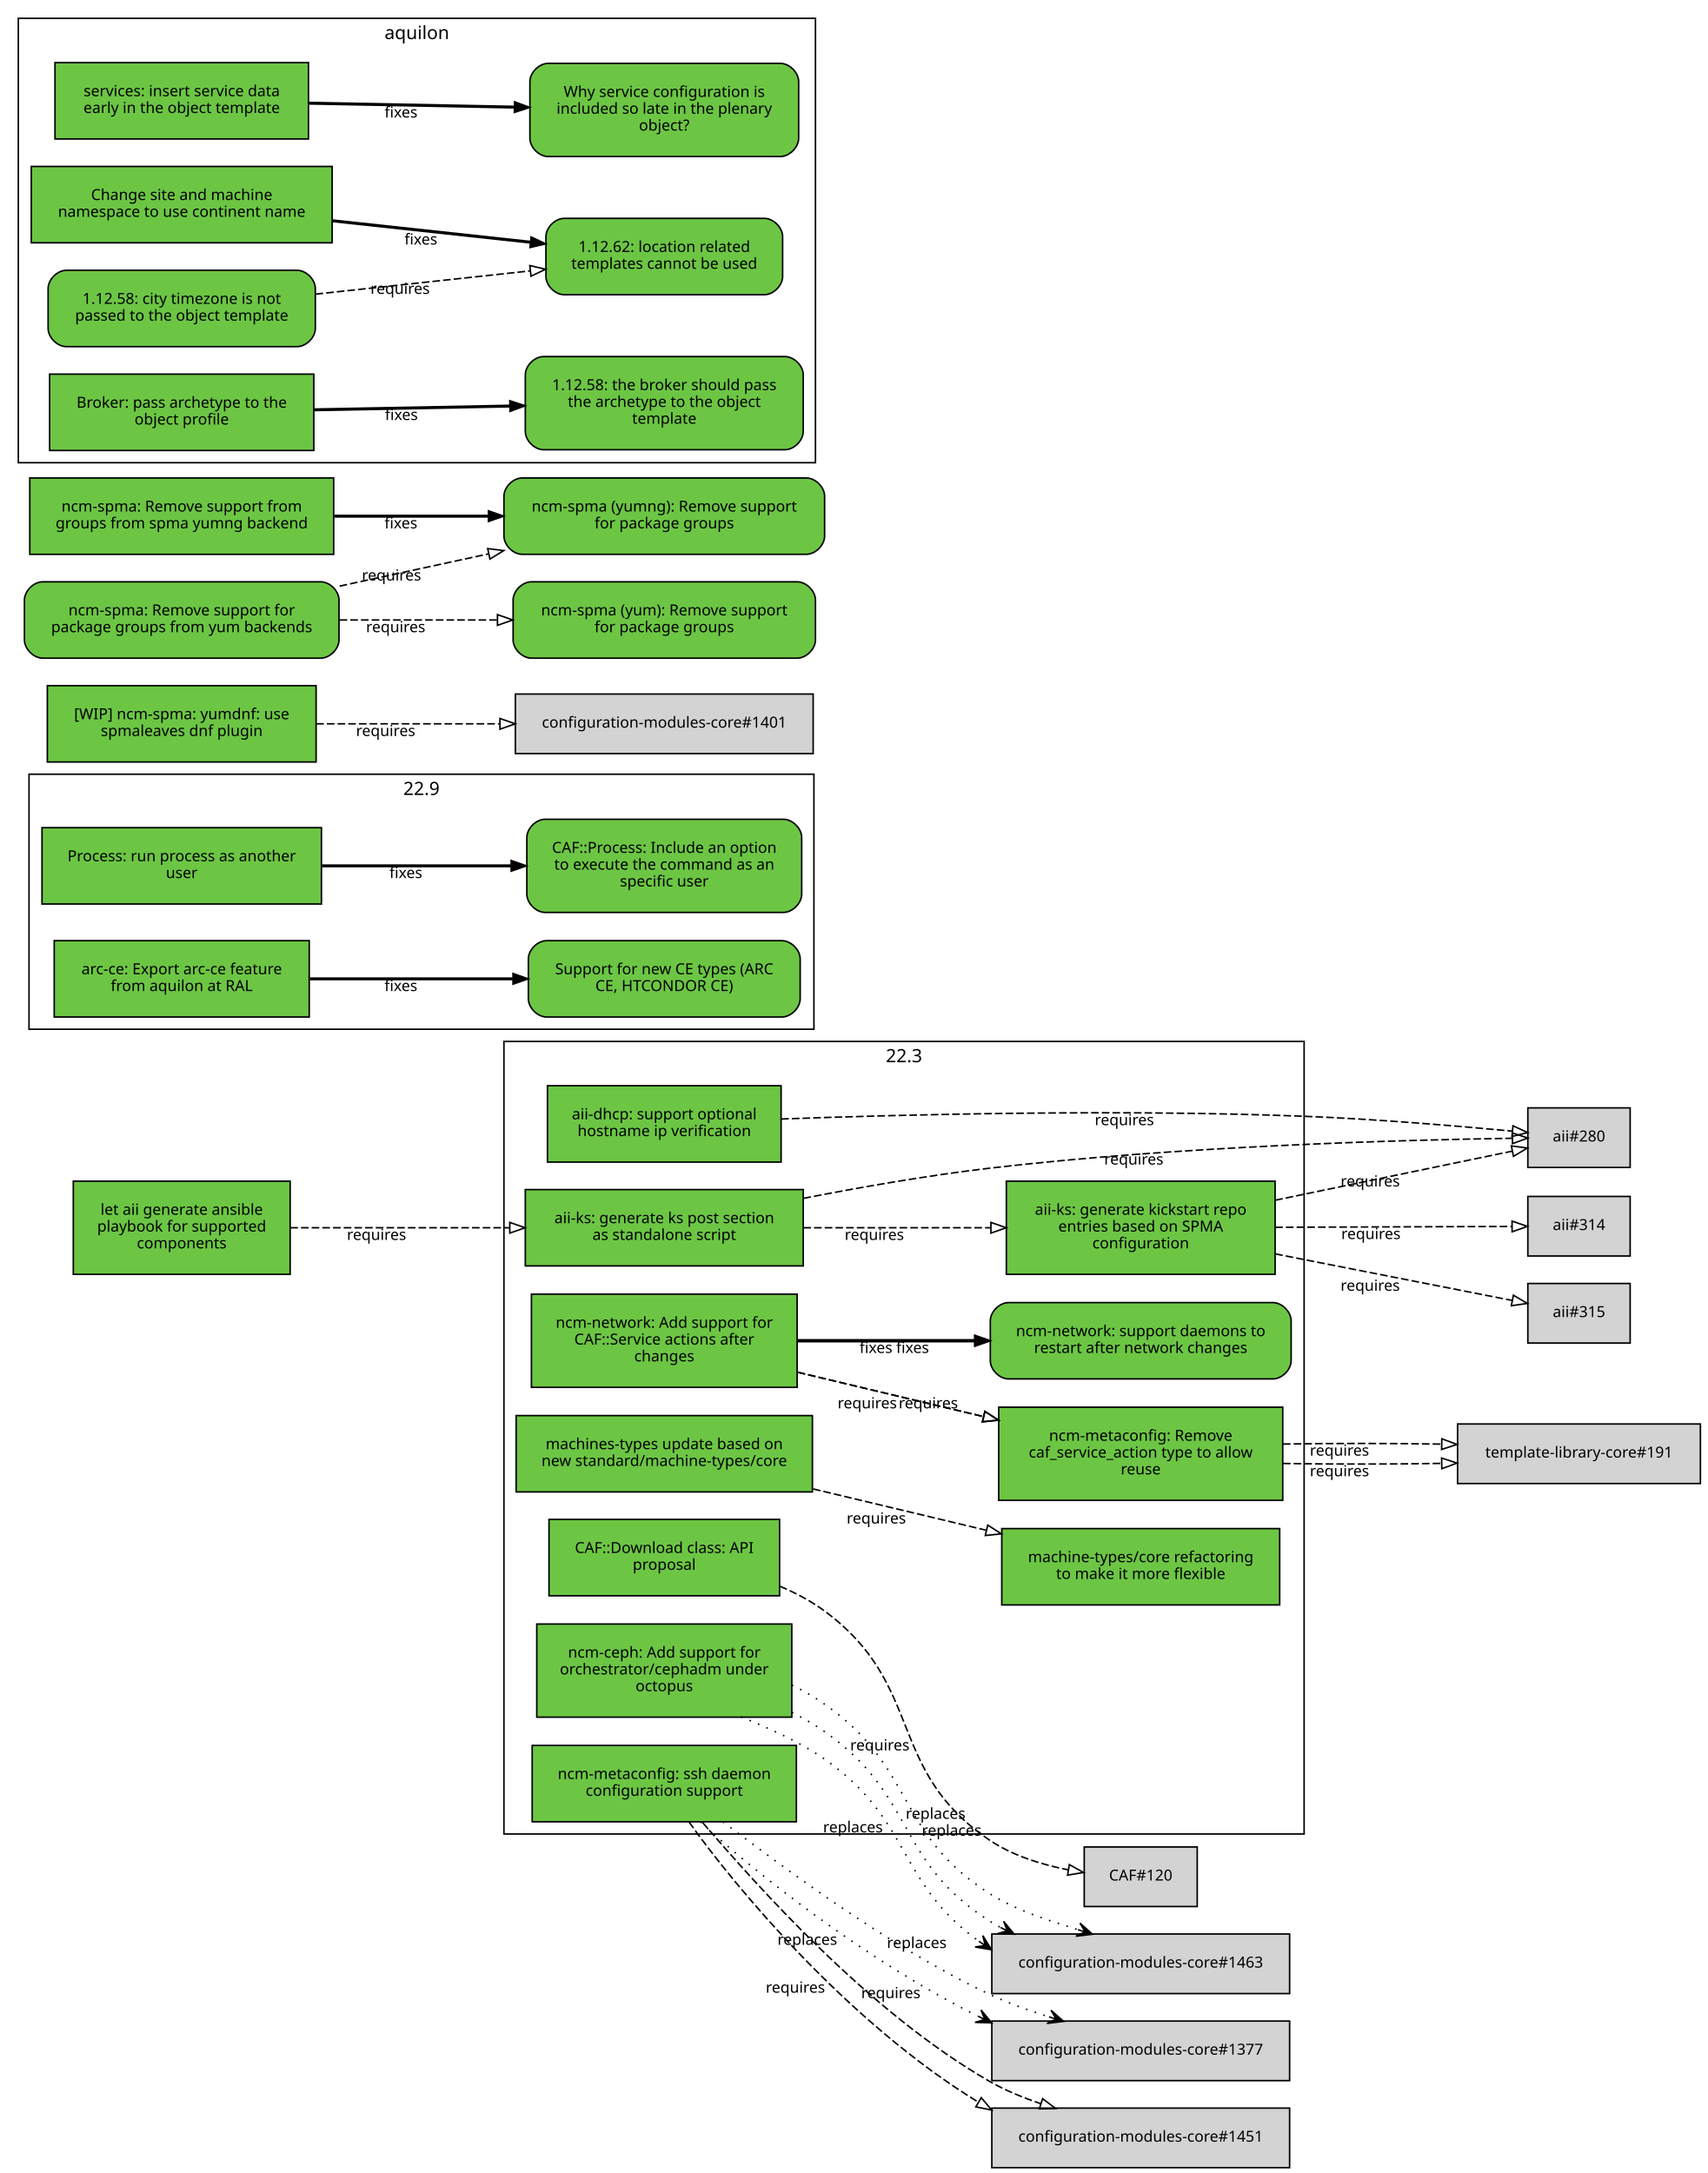
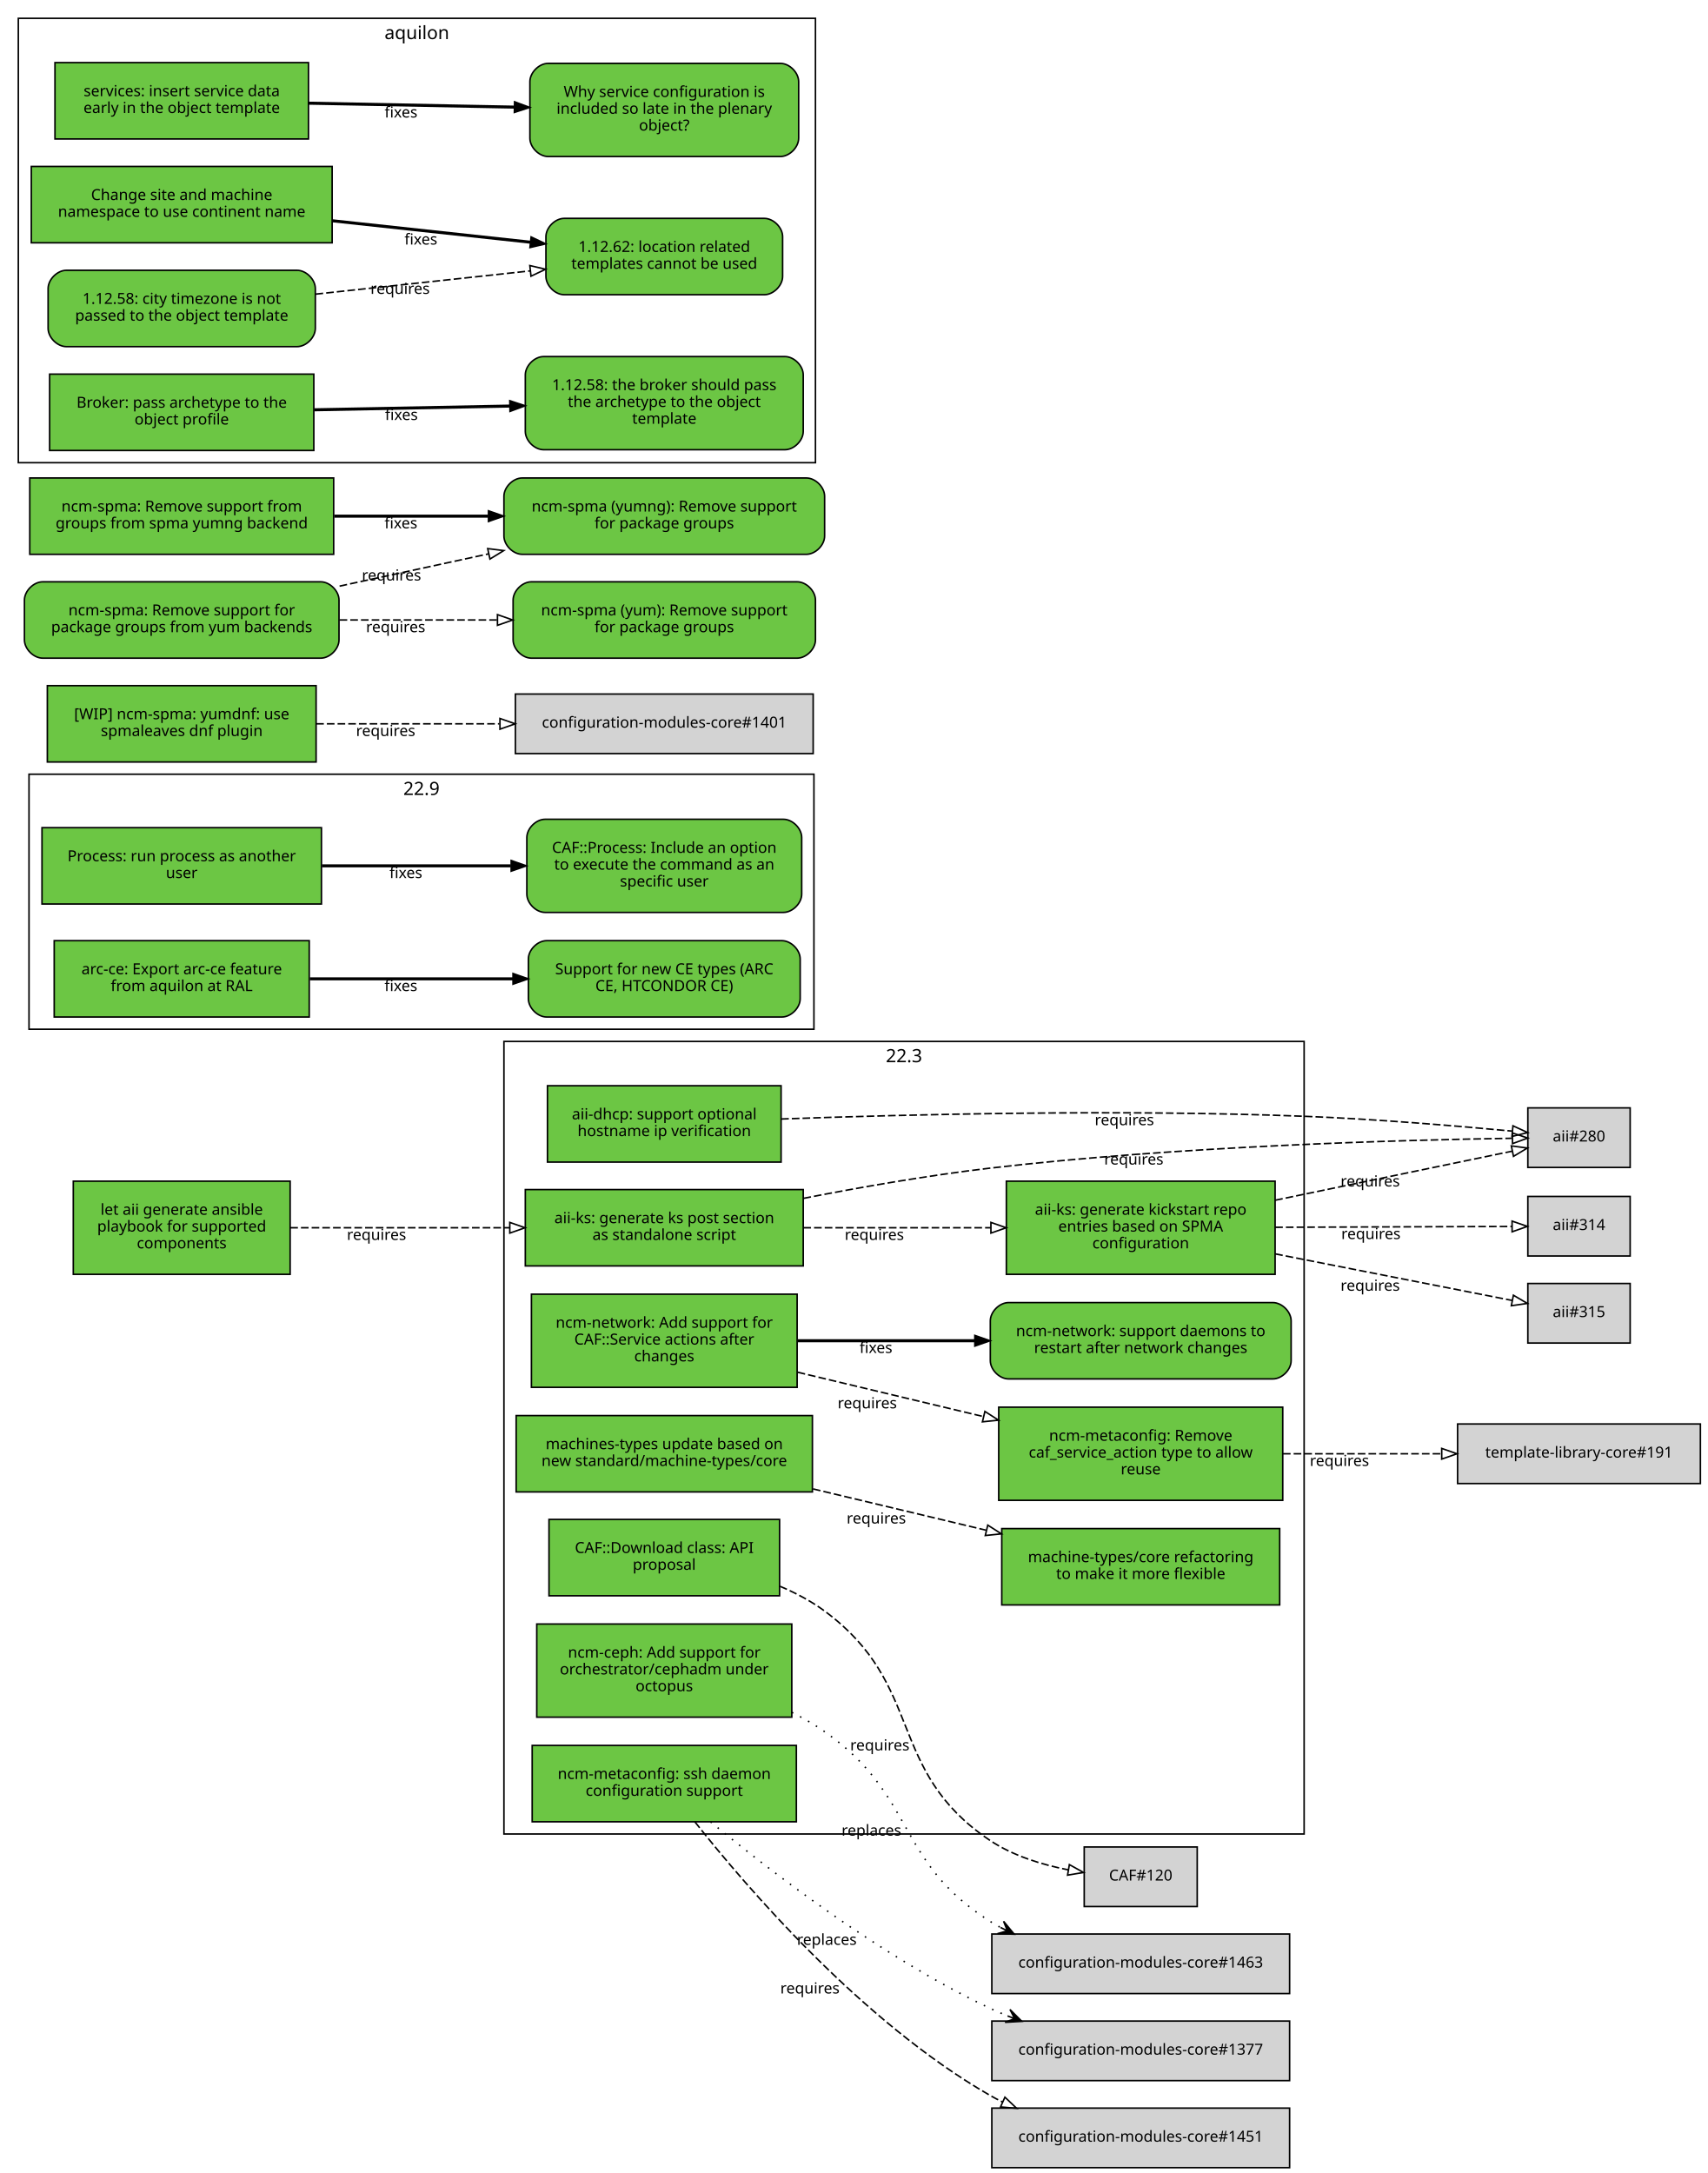
<svg xmlns="http://www.w3.org/2000/svg" xmlns:xlink="http://www.w3.org/1999/xlink" width="1118pt" height="1423pt" viewBox="0.00 0.00 1118.00 1423.00">
  <g id="graph0" class="graph" transform="scale(1 1) rotate(0) translate(4 1419)">
    <polygon fill="white" stroke="white" points="-4,5 -4,-1419 1115,-1419 1115,5 -4,5" />
    <g id="clust4" class="cluster">
      <polygon fill="none" stroke="black" points="8,-1116 8,-1407 530,-1407 530,-1116 8,-1116" />
      <text text-anchor="middle" x="269" y="-1393.4" font-family="Sans" font-size="12.00">aquilon</text>
    </g>
    <g id="clust2" class="cluster">
      <polygon fill="none" stroke="black" points="15,-745 15,-912 529,-912 529,-745 15,-745" />
      <text text-anchor="middle" x="272" y="-898.4" font-family="Sans" font-size="12.00">22.9</text>
    </g>
    <g id="clust1" class="cluster">
      <polygon fill="none" stroke="black" points="326,-218 326,-737 850,-737 850,-218 326,-218" />
      <text text-anchor="middle" x="588" y="-723.4" font-family="Sans" font-size="12.00">22.3</text>
    </g>
    <g id="node1" class="node">
      <g id="a_node1">
        <a xlink:href="https://github.com/quattor/aii/pull/328" xlink:title="aii#328 (pull-request)" target="_parent">
          <polygon fill="#6cc644" stroke="black" points="522,-640 340,-640 340,-590 522,-590 522,-640" />
          <text text-anchor="middle" x="431" y="-618" font-family="Sans" font-size="10.00">aii-ks: generate ks post section</text>
          <text text-anchor="middle" x="431" y="-607" font-family="Sans" font-size="10.00">as standalone script</text>
        </a>
      </g>
    </g>
    <g id="node2" class="node">
      <polygon fill="lightgrey" stroke="black" points="1063.5,-693.5 996.5,-693.5 996.5,-654.5 1063.5,-654.5 1063.5,-693.5" />
      <text text-anchor="middle" x="1030" y="-671.5" font-family="Sans" font-size="10.00">aii#280</text>
    </g>
    <g id="edge1" class="edge">
      <path fill="none" stroke="black" stroke-dasharray="5,2" d="M522.133,-634.255C559.652,-641.572 603.766,-649.274 644,-654 767.61,-668.518 914.782,-672.497 986.065,-673.588" />
      <polygon fill="none" stroke="black" points="986.382,-677.093 996.43,-673.734 986.48,-670.094 986.382,-677.093" />
      <text text-anchor="middle" x="738.473" y="-656.396" font-family="Sans" font-size="10.00">requires</text>
    </g>
    <g id="node3" class="node">
      <g id="a_node3">
        <a xlink:href="https://github.com/quattor/aii/pull/316" xlink:title="aii#316 (pull-request)" target="_parent">
          <polygon fill="#6cc644" stroke="black" points="831,-645.5 655,-645.5 655,-584.5 831,-584.5 831,-645.5" />
          <text text-anchor="middle" x="743" y="-623.5" font-family="Sans" font-size="10.00">aii-ks: generate kickstart repo</text>
          <text text-anchor="middle" x="743" y="-612.5" font-family="Sans" font-size="10.00">entries based on SPMA</text>
          <text text-anchor="middle" x="743" y="-601.5" font-family="Sans" font-size="10.00">configuration</text>
        </a>
      </g>
    </g>
    <g id="edge2" class="edge">
      <path fill="none" stroke="black" stroke-dasharray="5,2" d="M522.081,-615C560.563,-615 605.56,-615 644.792,-615" />
      <polygon fill="none" stroke="black" points="644.899,-618.5 654.899,-615 644.899,-611.5 644.899,-618.5" />
      <text text-anchor="middle" x="568.561" y="-607" font-family="Sans" font-size="10.00">requires</text>
    </g>
    <g id="edge3" class="edge">
      <path fill="none" stroke="black" stroke-dasharray="5,2" d="M831.058,-633.023C882.518,-643.676 945.406,-656.695 986.29,-665.158" />
      <polygon fill="none" stroke="black" points="985.688,-668.608 996.19,-667.208 987.107,-661.753 985.688,-668.608" />
      <text text-anchor="middle" x="893.279" y="-642.044" font-family="Sans" font-size="10.00">requires</text>
    </g>
    <g id="node4" class="node">
      <polygon fill="lightgrey" stroke="black" points="1063.5,-635.5 996.5,-635.5 996.5,-596.5 1063.5,-596.5 1063.5,-635.5" />
      <text text-anchor="middle" x="1030" y="-613.5" font-family="Sans" font-size="10.00">aii#314</text>
    </g>
    <g id="edge4" class="edge">
      <path fill="none" stroke="black" stroke-dasharray="5,2" d="M831.058,-615.305C882.409,-615.486 945.14,-615.706 986.03,-615.849" />
      <polygon fill="none" stroke="black" points="986.177,-619.35 996.19,-615.885 986.202,-612.35 986.177,-619.35" />
      <text text-anchor="middle" x="893.741" y="-607.596" font-family="Sans" font-size="10.00">requires</text>
    </g>
    <g id="node5" class="node">
      <polygon fill="lightgrey" stroke="black" points="1063.5,-578.5 996.5,-578.5 996.5,-539.5 1063.5,-539.5 1063.5,-578.5" />
      <text text-anchor="middle" x="1030" y="-556.5" font-family="Sans" font-size="10.00">aii#315</text>
    </g>
    <g id="edge5" class="edge">
      <path fill="none" stroke="black" stroke-dasharray="5,2" d="M831.058,-597.894C882.518,-587.782 945.406,-575.425 986.29,-567.392" />
      <polygon fill="none" stroke="black" points="987.052,-570.809 996.19,-565.447 985.702,-563.941 987.052,-570.809" />
      <text text-anchor="middle" x="893.279" y="-573.738" font-family="Sans" font-size="10.00">requires</text>
    </g>
    <g id="node6" class="node">
      <g id="a_node6">
        <a xlink:href="https://github.com/quattor/aii/pull/299" xlink:title="aii#299 (pull-request)" target="_parent">
          <polygon fill="#6cc644" stroke="black" points="507.5,-708 354.5,-708 354.5,-658 507.5,-658 507.5,-708" />
          <text text-anchor="middle" x="431" y="-686" font-family="Sans" font-size="10.00">aii-dhcp: support optional</text>
          <text text-anchor="middle" x="431" y="-675" font-family="Sans" font-size="10.00">hostname ip verification</text>
        </a>
      </g>
    </g>
    <g id="edge6" class="edge">
      <path fill="none" stroke="black" stroke-dasharray="5,2" d="M507.544,-686.217C591.286,-689.245 730.343,-692.672 850,-688 896.634,-686.179 949.947,-681.699 986.175,-678.294" />
      <polygon fill="none" stroke="black" points="986.759,-681.754 996.382,-677.32 986.094,-674.786 986.759,-681.754" />
      <text text-anchor="middle" x="732.307" y="-682.165" font-family="Sans" font-size="10.00">requires</text>
    </g>
    <g id="node7" class="node">
      <g id="a_node7">
        <a xlink:href="https://github.com/quattor/aii/pull/331" xlink:title="aii#331 (pull-request)" target="_parent">
          <polygon fill="#6cc644" stroke="black" points="186,-645.5 44,-645.5 44,-584.5 186,-584.5 186,-645.5" />
          <text text-anchor="middle" x="115" y="-623.5" font-family="Sans" font-size="10.00">let aii generate ansible</text>
          <text text-anchor="middle" x="115" y="-612.5" font-family="Sans" font-size="10.00">playbook for supported</text>
          <text text-anchor="middle" x="115" y="-601.5" font-family="Sans" font-size="10.00">components</text>
        </a>
      </g>
    </g>
    <g id="edge7" class="edge">
      <path fill="none" stroke="black" stroke-dasharray="5,2" d="M186.077,-615C228.343,-615 282.883,-615 329.668,-615" />
      <polygon fill="none" stroke="black" points="329.834,-618.5 339.834,-615 329.834,-611.5 329.834,-618.5" />
      <text text-anchor="middle" x="242.574" y="-607" font-family="Sans" font-size="10.00">requires</text>
    </g>
    <g id="node8" class="node">
      <g id="a_node8">
        <a xlink:href="https://github.com/quattor/CAF/pull/257" xlink:title="CAF#257 (pull-request)" target="_parent">
          <polygon fill="#6cc644" stroke="black" points="206.5,-877 23.5,-877 23.5,-827 206.5,-827 206.5,-877" />
          <text text-anchor="middle" x="115" y="-855" font-family="Sans" font-size="10.00">Process: run process as another</text>
          <text text-anchor="middle" x="115" y="-844" font-family="Sans" font-size="10.00">user</text>
        </a>
      </g>
    </g>
    <g id="node9" class="node">
      <g id="a_node9">
        <a xlink:href="https://github.com/quattor/CAF/issues/253" xlink:title="CAF#253 (issue)" target="_parent">
          <path fill="#6cc644" stroke="black" d="M509,-882.5C509,-882.5 353,-882.5 353,-882.5 347,-882.5 341,-876.5 341,-870.5 341,-870.5 341,-833.5 341,-833.5 341,-827.5 347,-821.5 353,-821.5 353,-821.5 509,-821.5 509,-821.5 515,-821.5 521,-827.5 521,-833.5 521,-833.5 521,-870.5 521,-870.5 521,-876.5 515,-882.5 509,-882.5" />
          <text text-anchor="middle" x="431" y="-860.5" font-family="Sans" font-size="10.00">CAF::Process: Include an option</text>
          <text text-anchor="middle" x="431" y="-849.5" font-family="Sans" font-size="10.00">to execute the command as an</text>
          <text text-anchor="middle" x="431" y="-838.5" font-family="Sans" font-size="10.00">specific user</text>
        </a>
      </g>
    </g>
    <g id="edge8" class="edge">
      <path fill="none" stroke="black" stroke-width="2" d="M206.822,-852C245.561,-852 290.88,-852 330.522,-852" />
      <polygon fill="black" stroke="black" points="330.737,-855.5 340.737,-852 330.737,-848.5 330.737,-855.5" />
      <text text-anchor="middle" x="261.782" y="-844" font-family="Sans" font-size="10.00">fixes</text>
    </g>
    <g id="node10" class="node">
      <g id="a_node10">
        <a xlink:href="https://github.com/quattor/CAF/pull/110" xlink:title="CAF#110 (pull-request)" target="_parent">
          <polygon fill="#6cc644" stroke="black" points="506.5,-424 355.5,-424 355.5,-374 506.5,-374 506.5,-424" />
          <text text-anchor="middle" x="431" y="-402" font-family="Sans" font-size="10.00">CAF::Download class: API</text>
          <text text-anchor="middle" x="431" y="-391" font-family="Sans" font-size="10.00">proposal</text>
        </a>
      </g>
    </g>
    <g id="node11" class="node">
      <polygon fill="lightgrey" stroke="black" points="780,-209.5 706,-209.5 706,-170.5 780,-170.5 780,-209.5" />
      <text text-anchor="middle" x="743" y="-187.5" font-family="Sans" font-size="10.00">CAF#120</text>
    </g>
    <g id="edge9" class="edge">
      <path fill="none" stroke="black" stroke-dasharray="5,2" d="M506.719,-380.235C517.084,-375.852 527.186,-370.504 536,-364 602.102,-315.225 575.898,-259.941 644,-214 659.174,-203.764 678.288,-197.885 695.597,-194.513" />
      <polygon fill="none" stroke="black" points="696.275,-197.948 705.537,-192.802 695.088,-191.049 696.275,-197.948" />
      <text text-anchor="middle" x="572.151" y="-272.731" font-family="Sans" font-size="10.00">requires</text>
    </g>
    <g id="node12" class="node">
      <g id="a_node12">
        <a xlink:href="https://github.com/quattor/configuration-modules-core/pull/1490" xlink:title="configuration-modules-core#1490 (pull-request)" target="_parent">
          <polygon fill="#6cc644" stroke="black" points="514.5,-355.5 347.5,-355.5 347.5,-294.5 514.5,-294.5 514.5,-355.5" />
          <text text-anchor="middle" x="431" y="-333.5" font-family="Sans" font-size="10.00">ncm-ceph: Add support for</text>
          <text text-anchor="middle" x="431" y="-322.5" font-family="Sans" font-size="10.00">orchestrator/cephadm under</text>
          <text text-anchor="middle" x="431" y="-311.5" font-family="Sans" font-size="10.00">octopus</text>
        </a>
      </g>
    </g>
    <g id="node13" class="node">
      <polygon fill="lightgrey" stroke="black" points="840.5,-152.5 645.5,-152.5 645.5,-113.5 840.5,-113.5 840.5,-152.5" />
      <text text-anchor="middle" x="743" y="-130.5" font-family="Sans" font-size="10.00">configuration-modules-core#1463</text>
    </g>
    <g id="edge10" class="edge">
-       <path fill="none" stroke="black" stroke-dasharray="1,5" d="M481.285,-294.741C499.458,-287.218 519.597,-278.482 536,-267 593.066,-227.054 583.433,-186.227 636.979,-147.805" />
-       <polygon fill="black" stroke="black" points="645.353,-142.154 639.581,-151.478 641.208,-144.951 637.063,-147.748 637.063,-147.748 637.063,-147.748 641.208,-144.951 634.546,-144.018 645.353,-142.154 645.353,-142.154" />
-       <text text-anchor="middle" x="554.538" y="-219.039" font-family="Sans" font-size="10.00">replaces</text>
-     </g>
-     <g id="edge11" class="edge">
      <path fill="none" stroke="black" stroke-dasharray="1,5" d="M514.567,-297.644C522.072,-293.866 529.344,-289.659 536,-285 595.873,-243.09 582.324,-200.209 644,-161 646.301,-159.537 648.679,-158.15 651.118,-156.833" />
      <polygon fill="black" stroke="black" points="660.181,-152.368 653.199,-160.824 655.696,-154.577 651.21,-156.787 651.21,-156.787 651.21,-156.787 655.696,-154.577 649.222,-152.75 660.181,-152.368 660.181,-152.368" />
-       <text text-anchor="middle" x="608.663" y="-227.923" font-family="Sans" font-size="10.00">replaces</text>
-     </g>
-     <g id="edge17" class="edge">
-       <path fill="none" stroke="black" stroke-dasharray="1,5" d="M514.567,-315.565C522.072,-311.866 529.344,-307.659 536,-303 595.873,-261.09 582.324,-218.209 644,-179 661.341,-167.976 683.116,-161.192 701.733,-155.389" />
-       <polygon fill="black" stroke="black" points="711.421,-152.336 703.236,-159.634 706.652,-153.839 701.883,-155.342 701.883,-155.342 701.883,-155.342 706.652,-153.839 700.531,-151.05 711.421,-152.336 711.421,-152.336" />
-       <text text-anchor="middle" x="619.206" y="-216.899" font-family="Sans" font-size="10.00">replaces</text>
+       <text text-anchor="middle" x="566.663" y="-216.923" font-family="Sans" font-size="10.00">replaces</text>
    </g>
    <g id="node14" class="node">
      <g id="a_node14">
        <a xlink:href="https://github.com/quattor/configuration-modules-core/pull/1452" xlink:title="configuration-modules-core#1452 (pull-request)" target="_parent">
          <polygon fill="#6cc644" stroke="black" points="517.5,-276 344.5,-276 344.5,-226 517.5,-226 517.5,-276" />
          <text text-anchor="middle" x="431" y="-254" font-family="Sans" font-size="10.00">ncm-metaconfig: ssh daemon</text>
          <text text-anchor="middle" x="431" y="-243" font-family="Sans" font-size="10.00">configuration support</text>
        </a>
      </g>
    </g>
    <g id="node15" class="node">
      <polygon fill="lightgrey" stroke="black" points="840.5,-95.5 645.5,-95.5 645.5,-56.5 840.5,-56.5 840.5,-95.5" />
      <text text-anchor="middle" x="743" y="-73.5" font-family="Sans" font-size="10.00">configuration-modules-core#1377</text>
    </g>
-     <g id="edge12" class="edge">
-       <path fill="none" stroke="black" stroke-dasharray="1,5" d="M454.595,-225.931C490.225,-192.854 562.837,-135.421 636.051,-98.892" />
-       <polygon fill="black" stroke="black" points="645.446,-94.323 638.421,-102.743 640.949,-96.51 636.453,-98.696 636.453,-98.696 636.453,-98.696 640.949,-96.51 634.485,-94.65 645.446,-94.323 645.446,-94.323" />
-       <text text-anchor="middle" x="524.667" y="-145.428" font-family="Sans" font-size="10.00">replaces</text>
+     <g id="edge11" class="edge">
+       <path fill="none" stroke="black" stroke-dasharray="1,5" d="M461.302,-225.961C500.523,-193.6 573.366,-137.451 644,-104 647.778,-102.211 651.694,-100.513 655.689,-98.906" />
+       <polygon fill="black" stroke="black" points="665.129,-95.318 657.38,-103.077 660.455,-97.094 655.781,-98.871 655.781,-98.871 655.781,-98.871 660.455,-97.094 654.182,-94.665 665.129,-95.318 665.129,-95.318" />
+       <text text-anchor="middle" x="537.444" y="-145.408" font-family="Sans" font-size="10.00">replaces</text>
    </g>
    <g id="node16" class="node">
      <polygon fill="lightgrey" stroke="black" points="840.5,-38.5 645.5,-38.5 645.5,0.5 840.5,0.5 840.5,-38.5" />
      <text text-anchor="middle" x="743" y="-16.5" font-family="Sans" font-size="10.00">configuration-modules-core#1451</text>
    </g>
-     <g id="edge13" class="edge">
-       <path fill="none" stroke="black" stroke-dasharray="5,2" d="M447.179,-225.903C477.998,-182.481 552.091,-94.064 636.641,-42.402" />
-       <polygon fill="none" stroke="black" points="638.574,-45.325 645.388,-37.213 635.002,-39.305 638.574,-45.325" />
-       <text text-anchor="middle" x="516.862" y="-114.072" font-family="Sans" font-size="10.00">requires</text>
-     </g>
-     <g id="edge18" class="edge">
-       <path fill="none" stroke="black" stroke-dasharray="1,5" d="M469.484,-225.943C510.115,-195.298 578.021,-144.247 644,-113 656.106,-107.267 669.623,-102.476 682.656,-98.338" />
-       <polygon fill="black" stroke="black" points="692.497,-95.297 684.272,-102.549 687.72,-96.773 682.943,-98.25 682.943,-98.25 682.943,-98.25 687.72,-96.773 681.615,-93.95 692.497,-95.297 692.497,-95.297" />
-       <text text-anchor="middle" x="596.34" y="-143.316" font-family="Sans" font-size="10.00">replaces</text>
-     </g>
-     <g id="edge19" class="edge">
-       <path fill="none" stroke="black" stroke-dasharray="5,2" d="M455.89,-225.734C491.877,-184.085 564.314,-101.862 644,-56 654.304,-50.07 665.95,-45.324 677.523,-41.386" />
-       <polygon fill="none" stroke="black" points="678.757,-44.665 687.197,-38.26 676.605,-38.004 678.757,-44.665" />
-       <text text-anchor="middle" x="579.363" y="-110.512" font-family="Sans" font-size="10.00">requires</text>
+     <g id="edge12" class="edge">
+       <path fill="none" stroke="black" stroke-dasharray="5,2" d="M451.039,-225.948C485.052,-182.932 560.551,-95.028 644,-47 646.711,-45.44 649.516,-43.961 652.387,-42.561" />
+       <polygon fill="none" stroke="black" points="654.069,-45.642 661.754,-38.349 651.198,-39.258 654.069,-45.642" />
+       <text text-anchor="middle" x="526.394" y="-113.542" font-family="Sans" font-size="10.00">requires</text>
    </g>
    <g id="node17" class="node">
      <g id="a_node17">
        <a xlink:href="https://github.com/quattor/configuration-modules-core/pull/1336" xlink:title="configuration-modules-core#1336 (pull-request)" target="_parent">
          <polygon fill="#6cc644" stroke="black" points="518,-571.5 344,-571.5 344,-510.5 518,-510.5 518,-571.5" />
          <text text-anchor="middle" x="431" y="-549.5" font-family="Sans" font-size="10.00">ncm-network: Add support for</text>
          <text text-anchor="middle" x="431" y="-538.5" font-family="Sans" font-size="10.00">CAF::Service actions after</text>
          <text text-anchor="middle" x="431" y="-527.5" font-family="Sans" font-size="10.00">changes</text>
        </a>
      </g>
    </g>
    <g id="node18" class="node">
      <g id="a_node18">
        <a xlink:href="https://github.com/quattor/configuration-modules-core/pull/1335" xlink:title="configuration-modules-core#1335 (pull-request)" target="_parent">
          <polygon fill="#6cc644" stroke="black" points="836,-497.5 650,-497.5 650,-436.5 836,-436.5 836,-497.5" />
          <text text-anchor="middle" x="743" y="-475.5" font-family="Sans" font-size="10.00">ncm-metaconfig: Remove</text>
          <text text-anchor="middle" x="743" y="-464.5" font-family="Sans" font-size="10.00">caf_service_action type to allow</text>
          <text text-anchor="middle" x="743" y="-453.5" font-family="Sans" font-size="10.00">reuse</text>
        </a>
      </g>
    </g>
-     <g id="edge14" class="edge">
+     <g id="edge13" class="edge">
      <path fill="none" stroke="black" stroke-dasharray="5,2" d="M518.352,-520.387C556.091,-511.378 600.633,-500.746 639.992,-491.35" />
      <polygon fill="none" stroke="black" points="640.966,-494.716 649.88,-488.99 639.34,-487.908 640.966,-494.716" />
      <text text-anchor="middle" x="563.923" y="-496.734" font-family="Sans" font-size="10.00">requires</text>
    </g>
    <g id="node19" class="node">
      <g id="a_node19">
        <a xlink:href="https://github.com/quattor/configuration-modules-core/issues/1071" xlink:title="configuration-modules-core#1071 (issue)" target="_parent">
          <path fill="#6cc644" stroke="black" d="M829.5,-566C829.5,-566 656.5,-566 656.5,-566 650.5,-566 644.5,-560 644.5,-554 644.5,-554 644.5,-528 644.5,-528 644.5,-522 650.5,-516 656.5,-516 656.5,-516 829.5,-516 829.5,-516 835.5,-516 841.5,-522 841.5,-528 841.5,-528 841.5,-554 841.5,-554 841.5,-560 835.5,-566 829.5,-566" />
          <text text-anchor="middle" x="743" y="-544" font-family="Sans" font-size="10.00">ncm-network: support daemons to</text>
          <text text-anchor="middle" x="743" y="-533" font-family="Sans" font-size="10.00">restart after network changes</text>
        </a>
      </g>
    </g>
-     <g id="edge15" class="edge">
+     <g id="edge14" class="edge">
      <path fill="none" stroke="black" stroke-width="2" d="M518.352,-541C554.286,-541 596.389,-541 634.312,-541" />
      <polygon fill="black" stroke="black" points="634.371,-544.5 644.371,-541 634.371,-537.5 634.371,-544.5" />
      <text text-anchor="middle" x="569.612" y="-533" font-family="Sans" font-size="10.00">fixes</text>
    </g>
-     <g id="edge20" class="edge">
-       <path fill="none" stroke="black" stroke-dasharray="5,2" d="M518.352,-520.387C556.091,-511.378 600.633,-500.746 639.992,-491.35" />
-       <polygon fill="none" stroke="black" points="640.966,-494.716 649.88,-488.99 639.34,-487.908 640.966,-494.716" />
-       <text text-anchor="middle" x="603.923" y="-496.734" font-family="Sans" font-size="10.00">requires</text>
-     </g>
-     <g id="edge21" class="edge">
-       <path fill="none" stroke="black" stroke-width="2" d="M518.352,-541C554.286,-541 596.389,-541 634.312,-541" />
-       <polygon fill="black" stroke="black" points="634.371,-544.5 644.371,-541 634.371,-537.5 634.371,-544.5" />
-       <text text-anchor="middle" x="593.612" y="-533" font-family="Sans" font-size="10.00">fixes</text>
-     </g>
    <g id="node20" class="node">
      <polygon fill="lightgrey" stroke="black" points="1109.5,-486.5 950.5,-486.5 950.5,-447.5 1109.5,-447.5 1109.5,-486.5" />
      <text text-anchor="middle" x="1030" y="-464.5" font-family="Sans" font-size="10.00">template-library-core#191</text>
    </g>
-     <g id="edge16" class="edge">
-       <path fill="none" stroke="black" stroke-dasharray="5,2" d="M836.138,-460.64C869.447,-460.103 906.968,-460.121 940.003,-460.692" />
-       <polygon fill="none" stroke="black" points="940.035,-464.193 950.101,-460.887 940.17,-457.194 940.035,-464.193" />
-       <text text-anchor="middle" x="873.142" y="-452.257" font-family="Sans" font-size="10.00">requires</text>
-     </g>
-     <g id="edge22" class="edge">
-       <path fill="none" stroke="black" stroke-dasharray="5,2" d="M836.138,-473.36C869.447,-473.897 906.968,-473.879 940.003,-473.308" />
-       <polygon fill="none" stroke="black" points="940.17,-476.806 950.101,-473.113 940.035,-469.807 940.17,-476.806" />
-       <text text-anchor="middle" x="873.142" y="-465.743" font-family="Sans" font-size="10.00">requires</text>
+     <g id="edge15" class="edge">
+       <path fill="none" stroke="black" stroke-dasharray="5,2" d="M836.138,-467C869.447,-467 906.968,-467 940.003,-467" />
+       <polygon fill="none" stroke="black" points="940.101,-470.5 950.101,-467 940.101,-463.5 940.101,-470.5" />
+       <text text-anchor="middle" x="873.142" y="-459" font-family="Sans" font-size="10.00">requires</text>
    </g>
    <g id="node21" class="node">
      <g id="a_node21">
        <a xlink:href="https://github.com/quattor/configuration-modules-core/pull/1507" xlink:title="configuration-modules-core#1507 (pull-request)" target="_parent">
          <polygon fill="#6cc644" stroke="black" points="203,-970 27,-970 27,-920 203,-920 203,-970" />
          <text text-anchor="middle" x="115" y="-948" font-family="Sans" font-size="10.00">[WIP] ncm-spma: yumdnf: use</text>
          <text text-anchor="middle" x="115" y="-937" font-family="Sans" font-size="10.00">spmaleaves dnf plugin</text>
        </a>
      </g>
    </g>
    <g id="node22" class="node">
      <polygon fill="lightgrey" stroke="black" points="528.5,-964.5 333.5,-964.5 333.5,-925.5 528.5,-925.5 528.5,-964.5" />
      <text text-anchor="middle" x="431" y="-942.5" font-family="Sans" font-size="10.00">configuration-modules-core#1401</text>
    </g>
-     <g id="edge23" class="edge">
+     <g id="edge16" class="edge">
      <path fill="none" stroke="black" stroke-dasharray="5,2" d="M203.05,-945C240.203,-945 283.927,-945 323.027,-945" />
      <polygon fill="none" stroke="black" points="323.391,-948.5 333.391,-945 323.391,-941.5 323.391,-948.5" />
      <text text-anchor="middle" x="248.549" y="-937" font-family="Sans" font-size="10.00">requires</text>
    </g>
    <g id="node23" class="node">
      <g id="a_node23">
        <a xlink:href="https://github.com/quattor/configuration-modules-core/pull/1148" xlink:title="configuration-modules-core#1148 (pull-request)" target="_parent">
          <polygon fill="#6cc644" stroke="black" points="214.5,-1106 15.5,-1106 15.5,-1056 214.5,-1056 214.5,-1106" />
          <text text-anchor="middle" x="115" y="-1084" font-family="Sans" font-size="10.00">ncm-spma: Remove support from</text>
          <text text-anchor="middle" x="115" y="-1073" font-family="Sans" font-size="10.00">groups from spma yumng backend</text>
        </a>
      </g>
    </g>
    <g id="node24" class="node">
      <g id="a_node24">
        <a xlink:href="https://github.com/quattor/configuration-modules-core/issues/952" xlink:title="configuration-modules-core#952 (issue)" target="_parent">
          <path fill="#6cc644" stroke="black" d="M524,-1106C524,-1106 338,-1106 338,-1106 332,-1106 326,-1100 326,-1094 326,-1094 326,-1068 326,-1068 326,-1062 332,-1056 338,-1056 338,-1056 524,-1056 524,-1056 530,-1056 536,-1062 536,-1068 536,-1068 536,-1094 536,-1094 536,-1100 530,-1106 524,-1106" />
          <text text-anchor="middle" x="431" y="-1084" font-family="Sans" font-size="10.00">ncm-spma (yumng): Remove support</text>
          <text text-anchor="middle" x="431" y="-1073" font-family="Sans" font-size="10.00">for package groups</text>
        </a>
      </g>
    </g>
-     <g id="edge24" class="edge">
+     <g id="edge17" class="edge">
      <path fill="none" stroke="black" stroke-width="2" d="M214.921,-1081C246.933,-1081 282.695,-1081 315.726,-1081" />
      <polygon fill="black" stroke="black" points="315.883,-1084.5 325.883,-1081 315.882,-1077.5 315.883,-1084.5" />
      <text text-anchor="middle" x="258.546" y="-1073" font-family="Sans" font-size="10.00">fixes</text>
    </g>
    <g id="node25" class="node">
      <g id="a_node25">
        <a xlink:href="https://github.com/quattor/configuration-modules-core/issues/950" xlink:title="configuration-modules-core#950 (issue)" target="_parent">
          <path fill="#6cc644" stroke="black" d="M206,-1038C206,-1038 24,-1038 24,-1038 18,-1038 12,-1032 12,-1026 12,-1026 12,-1000 12,-1000 12,-994 18,-988 24,-988 24,-988 206,-988 206,-988 212,-988 218,-994 218,-1000 218,-1000 218,-1026 218,-1026 218,-1032 212,-1038 206,-1038" />
          <text text-anchor="middle" x="115" y="-1016" font-family="Sans" font-size="10.00">ncm-spma: Remove support for</text>
          <text text-anchor="middle" x="115" y="-1005" font-family="Sans" font-size="10.00">package groups from yum backends</text>
        </a>
      </g>
    </g>
    <g id="node26" class="node">
      <g id="a_node26">
        <a xlink:href="https://github.com/quattor/configuration-modules-core/issues/951" xlink:title="configuration-modules-core#951 (issue)" target="_parent">
          <path fill="#6cc644" stroke="black" d="M518,-1038C518,-1038 344,-1038 344,-1038 338,-1038 332,-1032 332,-1026 332,-1026 332,-1000 332,-1000 332,-994 338,-988 344,-988 344,-988 518,-988 518,-988 524,-988 530,-994 530,-1000 530,-1000 530,-1026 530,-1026 530,-1032 524,-1038 518,-1038" />
          <text text-anchor="middle" x="431" y="-1016" font-family="Sans" font-size="10.00">ncm-spma (yum): Remove support</text>
          <text text-anchor="middle" x="431" y="-1005" font-family="Sans" font-size="10.00">for package groups</text>
        </a>
      </g>
    </g>
-     <g id="edge25" class="edge">
+     <g id="edge18" class="edge">
      <path fill="none" stroke="black" stroke-dasharray="5,2" d="M218.381,-1013C251.386,-1013 288.071,-1013 321.502,-1013" />
      <polygon fill="none" stroke="black" points="321.765,-1016.5 331.765,-1013 321.765,-1009.5 321.765,-1016.5" />
      <text text-anchor="middle" x="255.107" y="-1005" font-family="Sans" font-size="10.00">requires</text>
    </g>
-     <g id="edge26" class="edge">
+     <g id="edge19" class="edge">
      <path fill="none" stroke="black" stroke-dasharray="5,2" d="M218.381,-1035.17C249.602,-1041.93 284.116,-1049.41 316.053,-1056.32" />
      <polygon fill="none" stroke="black" points="315.361,-1059.75 325.876,-1058.45 316.843,-1052.91 315.361,-1059.75" />
      <text text-anchor="middle" x="252.372" y="-1038.86" font-family="Sans" font-size="10.00">requires</text>
    </g>
    <g id="node27" class="node">
      <g id="a_node27">
        <a xlink:href="https://github.com/quattor/template-library-grid/pull/241" xlink:title="template-library-grid#241 (pull-request)" target="_parent">
          <polygon fill="#6cc644" stroke="black" points="528,-492 334,-492 334,-442 528,-442 528,-492" />
          <text text-anchor="middle" x="431" y="-470" font-family="Sans" font-size="10.00">machines-types update based on</text>
          <text text-anchor="middle" x="431" y="-459" font-family="Sans" font-size="10.00">new standard/machine-types/core</text>
        </a>
      </g>
    </g>
    <g id="node28" class="node">
      <g id="a_node28">
        <a xlink:href="https://github.com/quattor/template-library-standard/pull/140" xlink:title="template-library-standard#140 (pull-request)" target="_parent">
          <polygon fill="#6cc644" stroke="black" points="834,-418 652,-418 652,-368 834,-368 834,-418" />
          <text text-anchor="middle" x="743" y="-396" font-family="Sans" font-size="10.00">machine-types/core refactoring</text>
          <text text-anchor="middle" x="743" y="-385" font-family="Sans" font-size="10.00">to make it more flexible</text>
        </a>
      </g>
    </g>
-     <g id="edge27" class="edge">
+     <g id="edge20" class="edge">
      <path fill="none" stroke="black" stroke-dasharray="5,2" d="M528.387,-443.992C564.372,-435.402 605.301,-425.631 641.636,-416.958" />
      <polygon fill="none" stroke="black" points="642.84,-420.269 651.754,-414.543 641.215,-413.46 642.84,-420.269" />
      <text text-anchor="middle" x="569.849" y="-421.32" font-family="Sans" font-size="10.00">requires</text>
    </g>
    <g id="node29" class="node">
      <g id="a_node29">
        <a xlink:href="https://github.com/quattor/template-library-grid/pull/232" xlink:title="template-library-grid#232 (pull-request)" target="_parent">
          <polygon fill="#6cc644" stroke="black" points="198.5,-803 31.5,-803 31.5,-753 198.5,-753 198.5,-803" />
          <text text-anchor="middle" x="115" y="-781" font-family="Sans" font-size="10.00">arc-ce: Export arc-ce feature</text>
          <text text-anchor="middle" x="115" y="-770" font-family="Sans" font-size="10.00">from aquilon at RAL</text>
        </a>
      </g>
    </g>
    <g id="node30" class="node">
      <g id="a_node30">
        <a xlink:href="https://github.com/quattor/template-library-grid/issues/221" xlink:title="template-library-grid#221 (issue)" target="_parent">
          <path fill="#6cc644" stroke="black" d="M508,-803C508,-803 354,-803 354,-803 348,-803 342,-797 342,-791 342,-791 342,-765 342,-765 342,-759 348,-753 354,-753 354,-753 508,-753 508,-753 514,-753 520,-759 520,-765 520,-765 520,-791 520,-791 520,-797 514,-803 508,-803" />
          <text text-anchor="middle" x="431" y="-781" font-family="Sans" font-size="10.00">Support for new CE types (ARC</text>
          <text text-anchor="middle" x="431" y="-770" font-family="Sans" font-size="10.00">CE, HTCONDOR CE)</text>
        </a>
      </g>
    </g>
-     <g id="edge28" class="edge">
+     <g id="edge21" class="edge">
      <path fill="none" stroke="black" stroke-width="2" d="M198.911,-778C239.702,-778 289.151,-778 331.823,-778" />
      <polygon fill="black" stroke="black" points="331.947,-781.5 341.947,-778 331.947,-774.5 331.947,-781.5" />
      <text text-anchor="middle" x="258.543" y="-770" font-family="Sans" font-size="10.00">fixes</text>
    </g>
    <g id="node31" class="node">
      <g id="a_node31">
        <a xlink:href="https://github.com/quattor/aquilon/pull/115" xlink:title="aquilon#115 (pull-request)" target="_parent">
          <polygon fill="#6cc644" stroke="black" points="198,-1378 32,-1378 32,-1328 198,-1328 198,-1378" />
          <text text-anchor="middle" x="115" y="-1356" font-family="Sans" font-size="10.00">services: insert service data</text>
          <text text-anchor="middle" x="115" y="-1345" font-family="Sans" font-size="10.00">early in the object template</text>
        </a>
      </g>
    </g>
    <g id="node32" class="node">
      <g id="a_node32">
        <a xlink:href="https://github.com/quattor/aquilon/issues/109" xlink:title="aquilon#109 (issue)" target="_parent">
          <path fill="#6cc644" stroke="black" d="M507,-1377.5C507,-1377.5 355,-1377.5 355,-1377.5 349,-1377.5 343,-1371.5 343,-1365.5 343,-1365.5 343,-1328.5 343,-1328.5 343,-1322.5 349,-1316.5 355,-1316.5 355,-1316.5 507,-1316.5 507,-1316.5 513,-1316.5 519,-1322.5 519,-1328.5 519,-1328.5 519,-1365.5 519,-1365.5 519,-1371.5 513,-1377.5 507,-1377.5" />
          <text text-anchor="middle" x="431" y="-1355.5" font-family="Sans" font-size="10.00">Why service configuration is</text>
          <text text-anchor="middle" x="431" y="-1344.5" font-family="Sans" font-size="10.00">included so late in the plenary</text>
          <text text-anchor="middle" x="431" y="-1333.5" font-family="Sans" font-size="10.00">object?</text>
        </a>
      </g>
    </g>
-     <g id="edge29" class="edge">
+     <g id="edge22" class="edge">
      <path fill="none" stroke="black" stroke-width="2" d="M198.09,-1351.43C239.304,-1350.64 289.515,-1349.68 332.663,-1348.86" />
      <polygon fill="black" stroke="black" points="332.965,-1352.35 342.896,-1348.66 332.831,-1345.36 332.965,-1352.35" />
      <text text-anchor="middle" x="258.61" y="-1342.05" font-family="Sans" font-size="10.00">fixes</text>
    </g>
    <g id="node33" class="node">
      <g id="a_node33">
        <a xlink:href="https://github.com/quattor/aquilon/pull/110" xlink:title="aquilon#110 (pull-request)" target="_parent">
          <polygon fill="#6cc644" stroke="black" points="213.5,-1310 16.5,-1310 16.5,-1260 213.5,-1260 213.5,-1310" />
          <text text-anchor="middle" x="115" y="-1288" font-family="Sans" font-size="10.00">Change site and machine</text>
          <text text-anchor="middle" x="115" y="-1277" font-family="Sans" font-size="10.00">namespace to use continent name</text>
        </a>
      </g>
    </g>
    <g id="node34" class="node">
      <g id="a_node34">
        <a xlink:href="https://github.com/quattor/aquilon/issues/104" xlink:title="aquilon#104 (issue)" target="_parent">
          <path fill="#6cc644" stroke="black" d="M496.5,-1276C496.5,-1276 365.5,-1276 365.5,-1276 359.5,-1276 353.5,-1270 353.5,-1264 353.5,-1264 353.5,-1238 353.5,-1238 353.5,-1232 359.5,-1226 365.5,-1226 365.5,-1226 496.5,-1226 496.5,-1226 502.5,-1226 508.5,-1232 508.5,-1238 508.5,-1238 508.5,-1264 508.5,-1264 508.5,-1270 502.5,-1276 496.5,-1276" />
          <text text-anchor="middle" x="431" y="-1254" font-family="Sans" font-size="10.00">1.12.62: location related</text>
          <text text-anchor="middle" x="431" y="-1243" font-family="Sans" font-size="10.00">templates cannot be used</text>
        </a>
      </g>
    </g>
-     <g id="edge30" class="edge">
+     <g id="edge23" class="edge">
      <path fill="none" stroke="black" stroke-width="2" d="M213.63,-1274.43C255.122,-1269.94 303.101,-1264.74 343.32,-1260.39" />
      <polygon fill="black" stroke="black" points="343.804,-1263.85 353.369,-1259.3 343.05,-1256.89 343.804,-1263.85" />
      <text text-anchor="middle" x="271.634" y="-1258.85" font-family="Sans" font-size="10.00">fixes</text>
    </g>
    <g id="node35" class="node">
      <g id="a_node35">
        <a xlink:href="https://github.com/quattor/aquilon/issues/91" xlink:title="aquilon#91 (issue)" target="_parent">
          <path fill="#6cc644" stroke="black" d="M190.5,-1242C190.5,-1242 39.5,-1242 39.5,-1242 33.5,-1242 27.5,-1236 27.5,-1230 27.5,-1230 27.5,-1204 27.5,-1204 27.5,-1198 33.5,-1192 39.5,-1192 39.5,-1192 190.5,-1192 190.5,-1192 196.5,-1192 202.5,-1198 202.5,-1204 202.5,-1204 202.5,-1230 202.5,-1230 202.5,-1236 196.5,-1242 190.5,-1242" />
          <text text-anchor="middle" x="115" y="-1220" font-family="Sans" font-size="10.00">1.12.58: city timezone is not</text>
          <text text-anchor="middle" x="115" y="-1209" font-family="Sans" font-size="10.00">passed to the object template</text>
        </a>
      </g>
    </g>
-     <g id="edge31" class="edge">
+     <g id="edge24" class="edge">
      <path fill="none" stroke="black" stroke-dasharray="5,2" d="M202.633,-1226.38C246.42,-1231.12 299.413,-1236.86 343.22,-1241.6" />
      <polygon fill="none" stroke="black" points="342.962,-1245.1 353.281,-1242.69 343.716,-1238.14 342.962,-1245.1" />
      <text text-anchor="middle" x="258.022" y="-1226.54" font-family="Sans" font-size="10.00">requires</text>
    </g>
    <g id="node36" class="node">
      <g id="a_node36">
        <a xlink:href="https://github.com/quattor/aquilon/pull/89" xlink:title="aquilon#89 (pull-request)" target="_parent">
          <polygon fill="#6cc644" stroke="black" points="201.5,-1174 28.5,-1174 28.5,-1124 201.5,-1124 201.5,-1174" />
          <text text-anchor="middle" x="115" y="-1152" font-family="Sans" font-size="10.00">Broker: pass archetype to the</text>
          <text text-anchor="middle" x="115" y="-1141" font-family="Sans" font-size="10.00">object profile</text>
        </a>
      </g>
    </g>
    <g id="node37" class="node">
      <g id="a_node37">
        <a xlink:href="https://github.com/quattor/aquilon/issues/88" xlink:title="aquilon#88 (issue)" target="_parent">
          <path fill="#6cc644" stroke="black" d="M510,-1185.5C510,-1185.5 352,-1185.5 352,-1185.5 346,-1185.5 340,-1179.5 340,-1173.5 340,-1173.5 340,-1136.5 340,-1136.5 340,-1130.5 346,-1124.5 352,-1124.5 352,-1124.5 510,-1124.5 510,-1124.5 516,-1124.5 522,-1130.5 522,-1136.5 522,-1136.5 522,-1173.5 522,-1173.5 522,-1179.5 516,-1185.5 510,-1185.5" />
          <text text-anchor="middle" x="431" y="-1163.5" font-family="Sans" font-size="10.00">1.12.58: the broker should pass</text>
          <text text-anchor="middle" x="431" y="-1152.5" font-family="Sans" font-size="10.00">the archetype to the object</text>
          <text text-anchor="middle" x="431" y="-1141.5" font-family="Sans" font-size="10.00">template</text>
        </a>
      </g>
    </g>
-     <g id="edge32" class="edge">
+     <g id="edge25" class="edge">
      <path fill="none" stroke="black" stroke-width="2" d="M201.802,-1150.64C241.391,-1151.4 288.643,-1152.3 329.852,-1153.09" />
      <polygon fill="black" stroke="black" points="329.85,-1156.59 339.915,-1153.28 329.984,-1149.59 329.85,-1156.59" />
      <text text-anchor="middle" x="258.872" y="-1143.96" font-family="Sans" font-size="10.00">fixes</text>
    </g>
  </g>
</svg>
